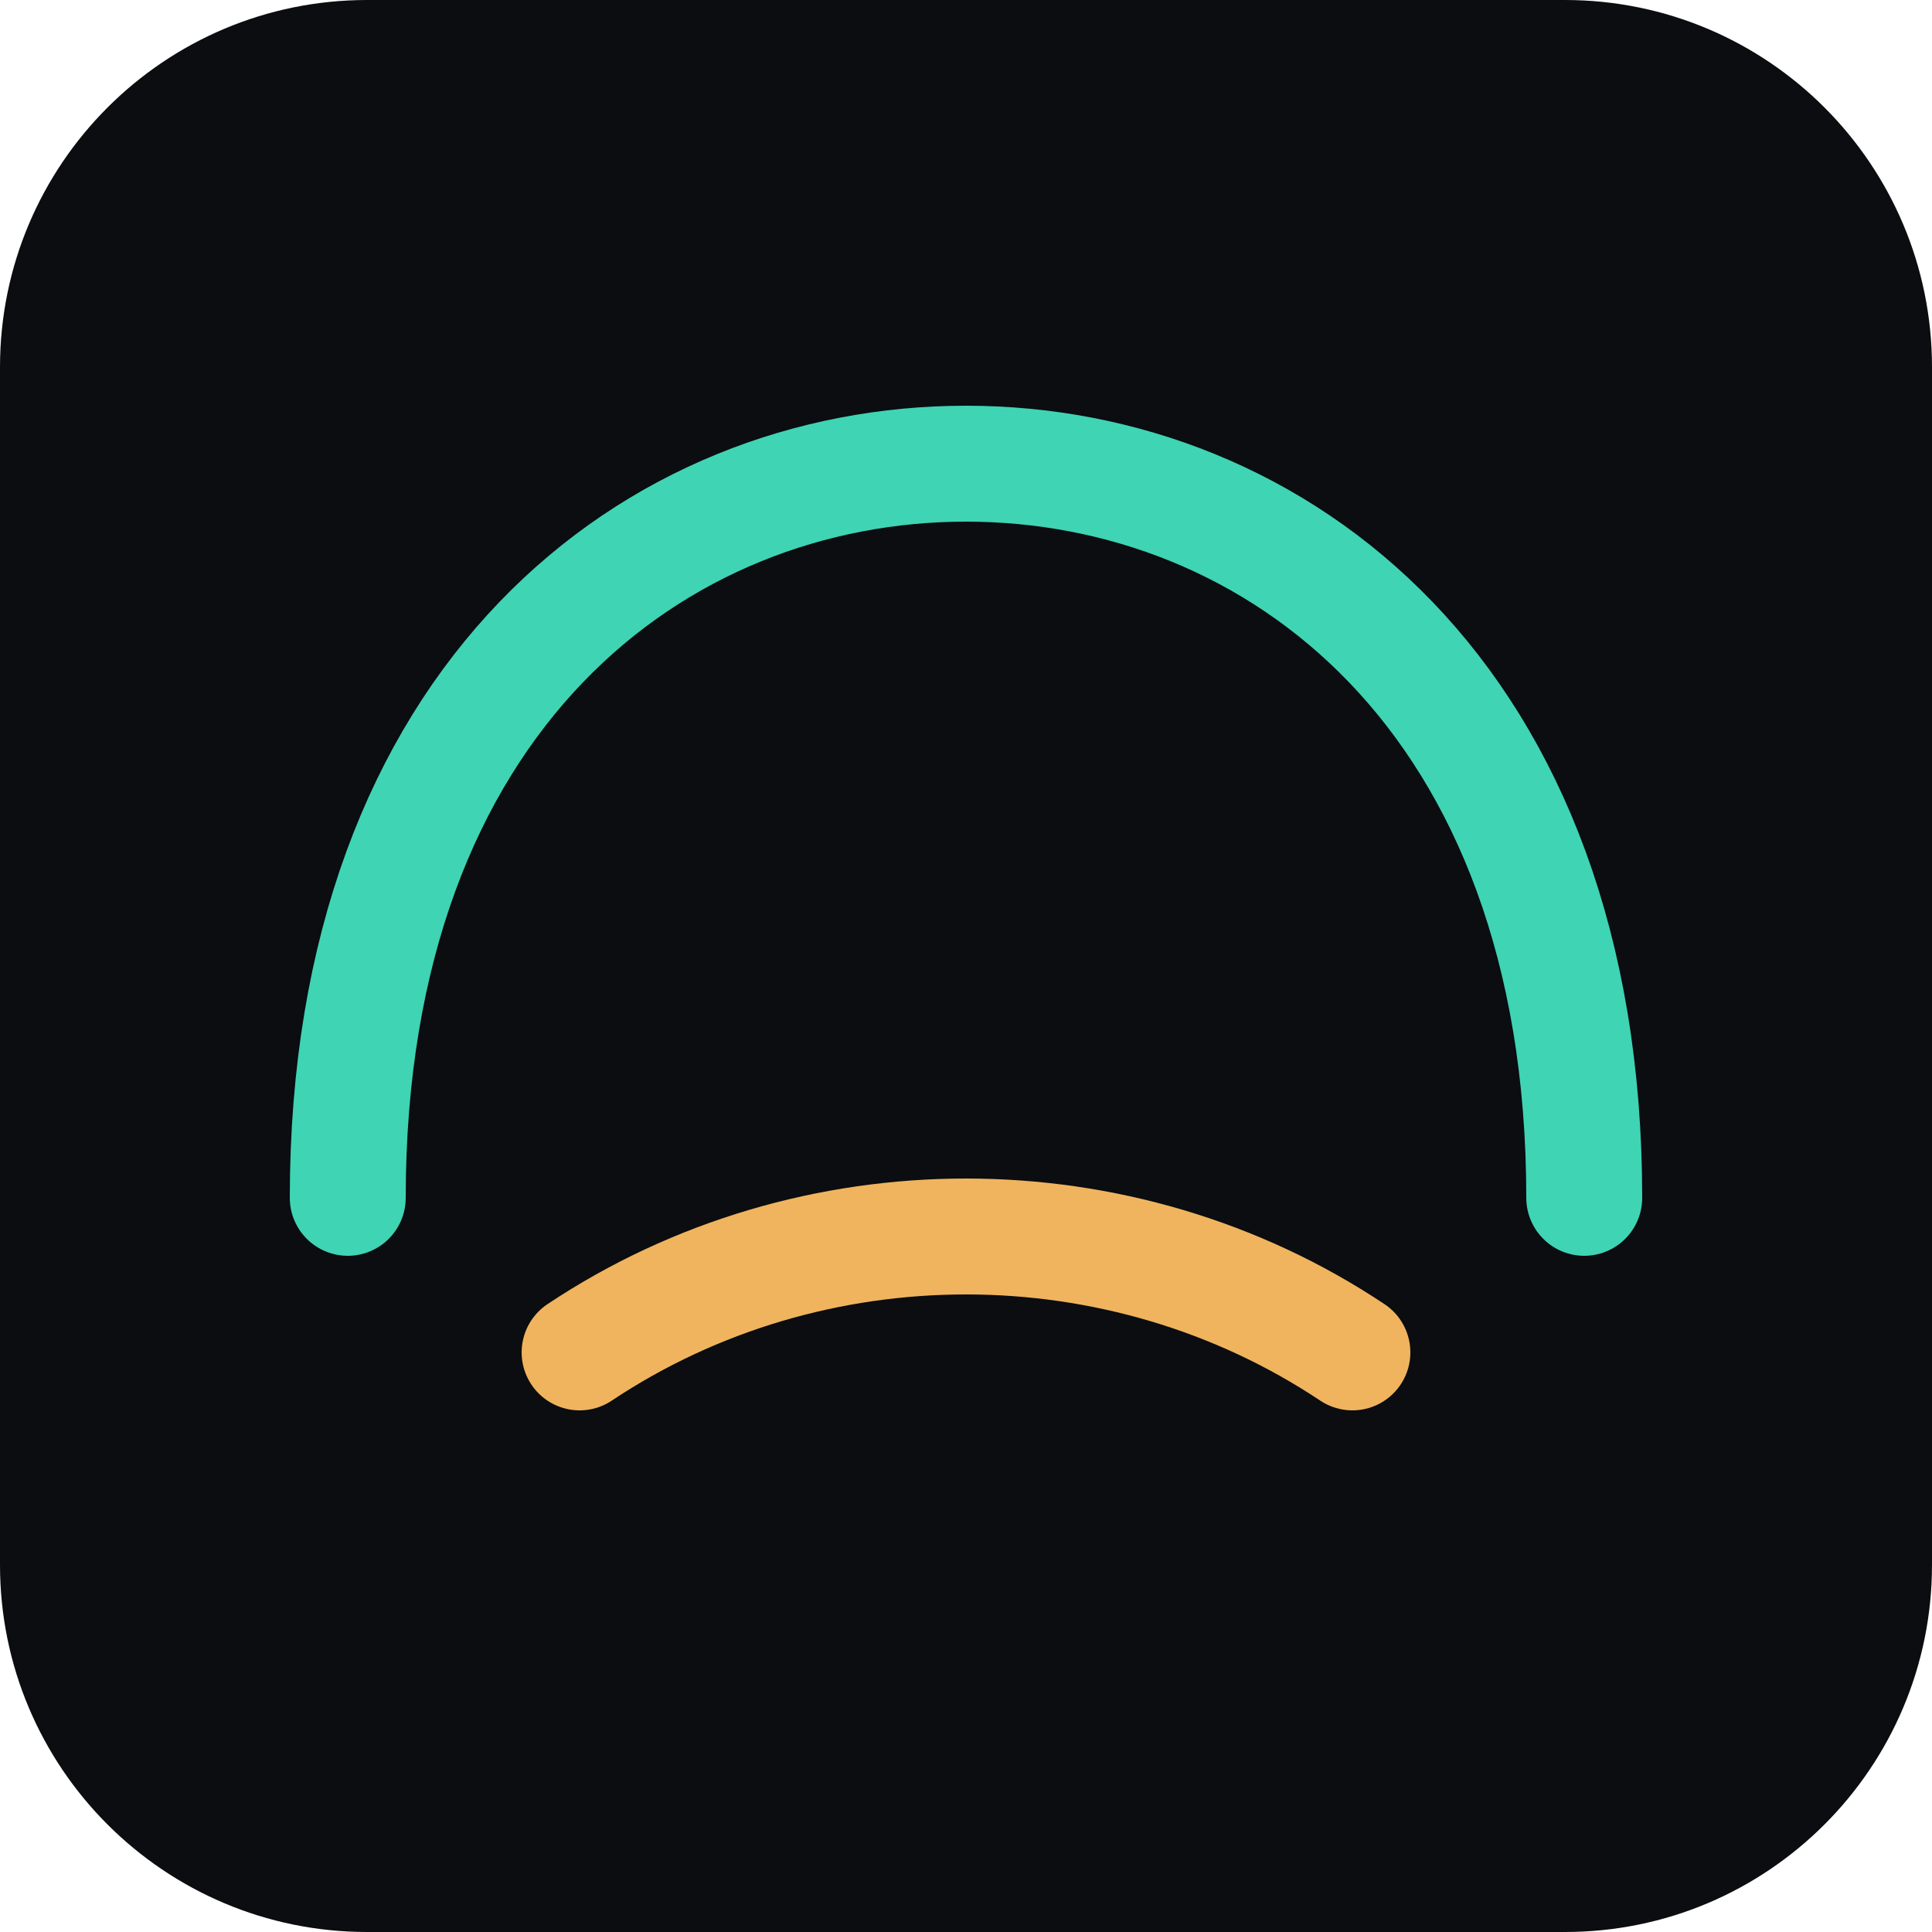
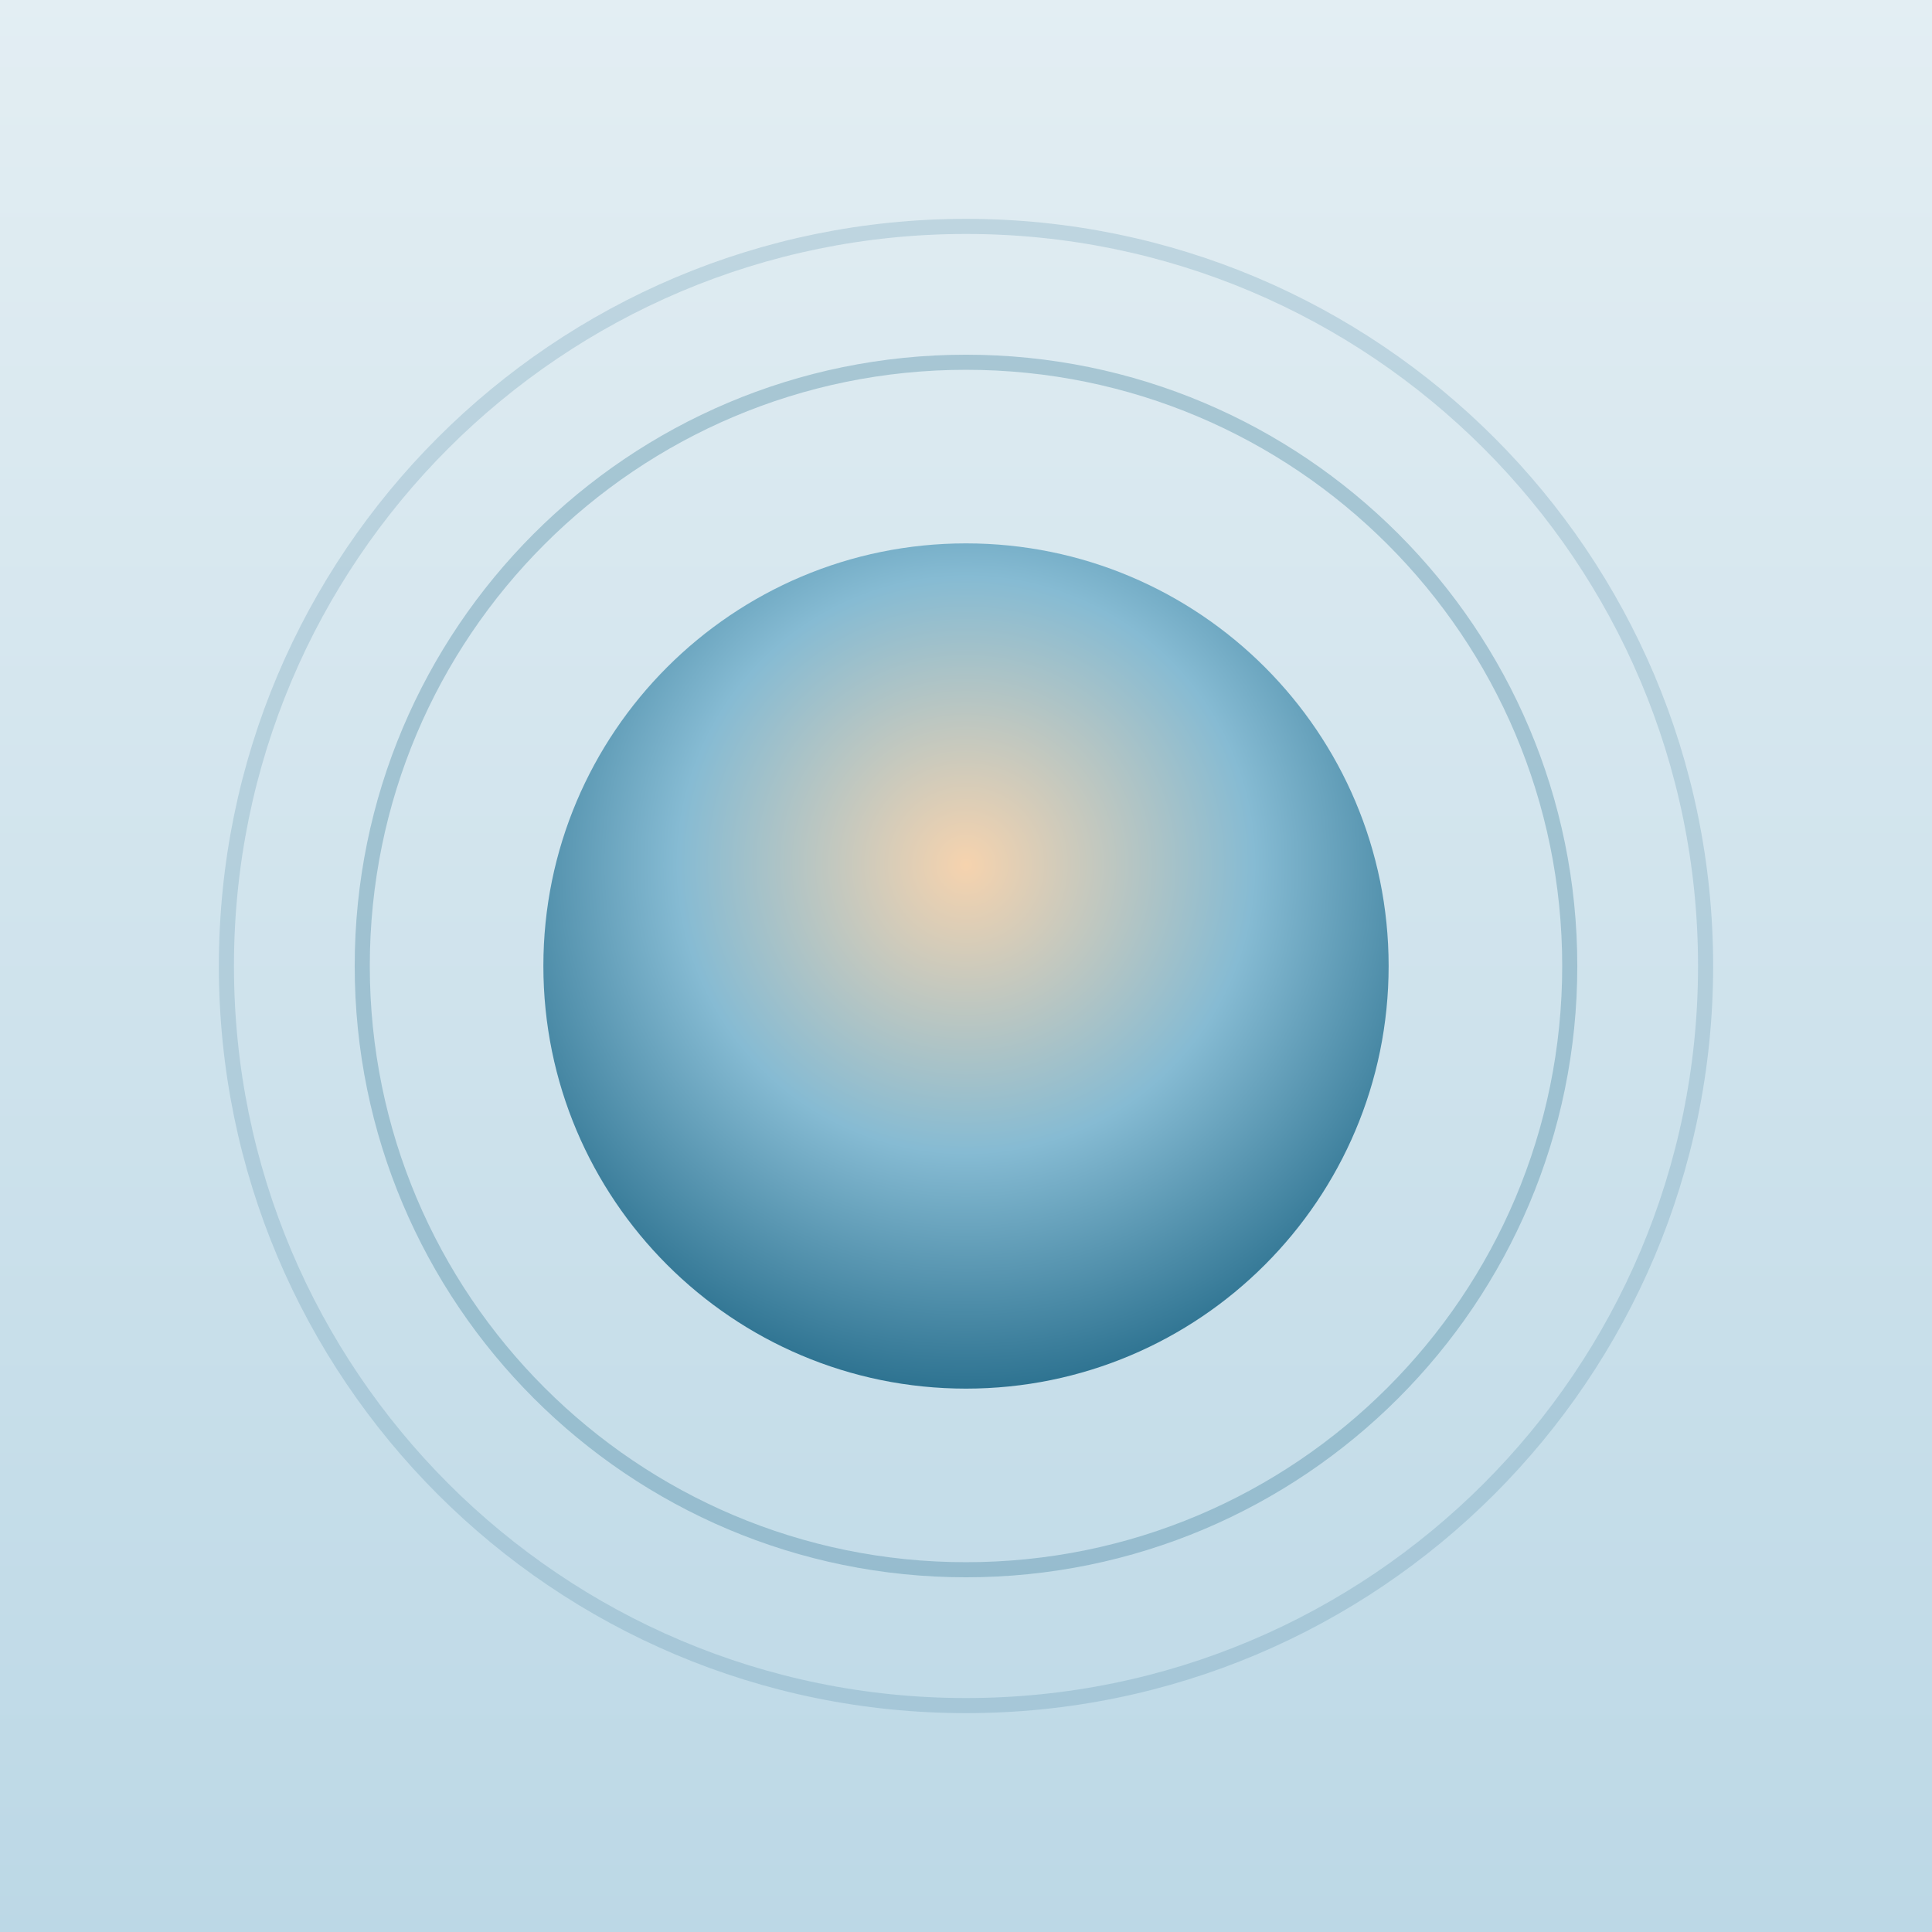
- <svg xmlns="http://www.w3.org/2000/svg" viewBox="0 0 100 100">
-   <rect width="100" height="100" rx="19" fill="#0b0d10" />
-   <path d="M18 62 C18 36 34 24 50 24 C66 24 82 36 82 62" fill="none" stroke="#3fd4b4" stroke-width="6" stroke-linecap="round" />
-   <path d="M30 70 C42 62 58 62 70 70" fill="none" stroke="#f0b45e" stroke-width="6" stroke-linecap="round" />
+ <svg xmlns="http://www.w3.org/2000/svg" viewBox="0 0 512 512">
+   <defs>
+     <linearGradient id="bg" x1="0" y1="0" x2="0" y2="1">
+       <stop offset="0" stop-color="#e3eef3" />
+       <stop offset="1" stop-color="#bcd8e6" />
+     </linearGradient>
+     <radialGradient id="orb" cx="50%" cy="38%" r="62%">
+       <stop offset="0" stop-color="#f6d3ae" />
+       <stop offset="0.55" stop-color="#86bbd3" />
+       <stop offset="1" stop-color="#2e7391" />
+     </radialGradient>
+   </defs>
+   <rect width="512" height="512" fill="url(#bg)" />
+   <circle cx="256" cy="256" r="196" fill="none" stroke="#2e7391" stroke-opacity="0.18" stroke-width="4" />
+   <circle cx="256" cy="256" r="160" fill="none" stroke="#2e7391" stroke-opacity="0.3" stroke-width="4" />
+   <circle cx="256" cy="256" r="112" fill="url(#orb)" />
</svg>
